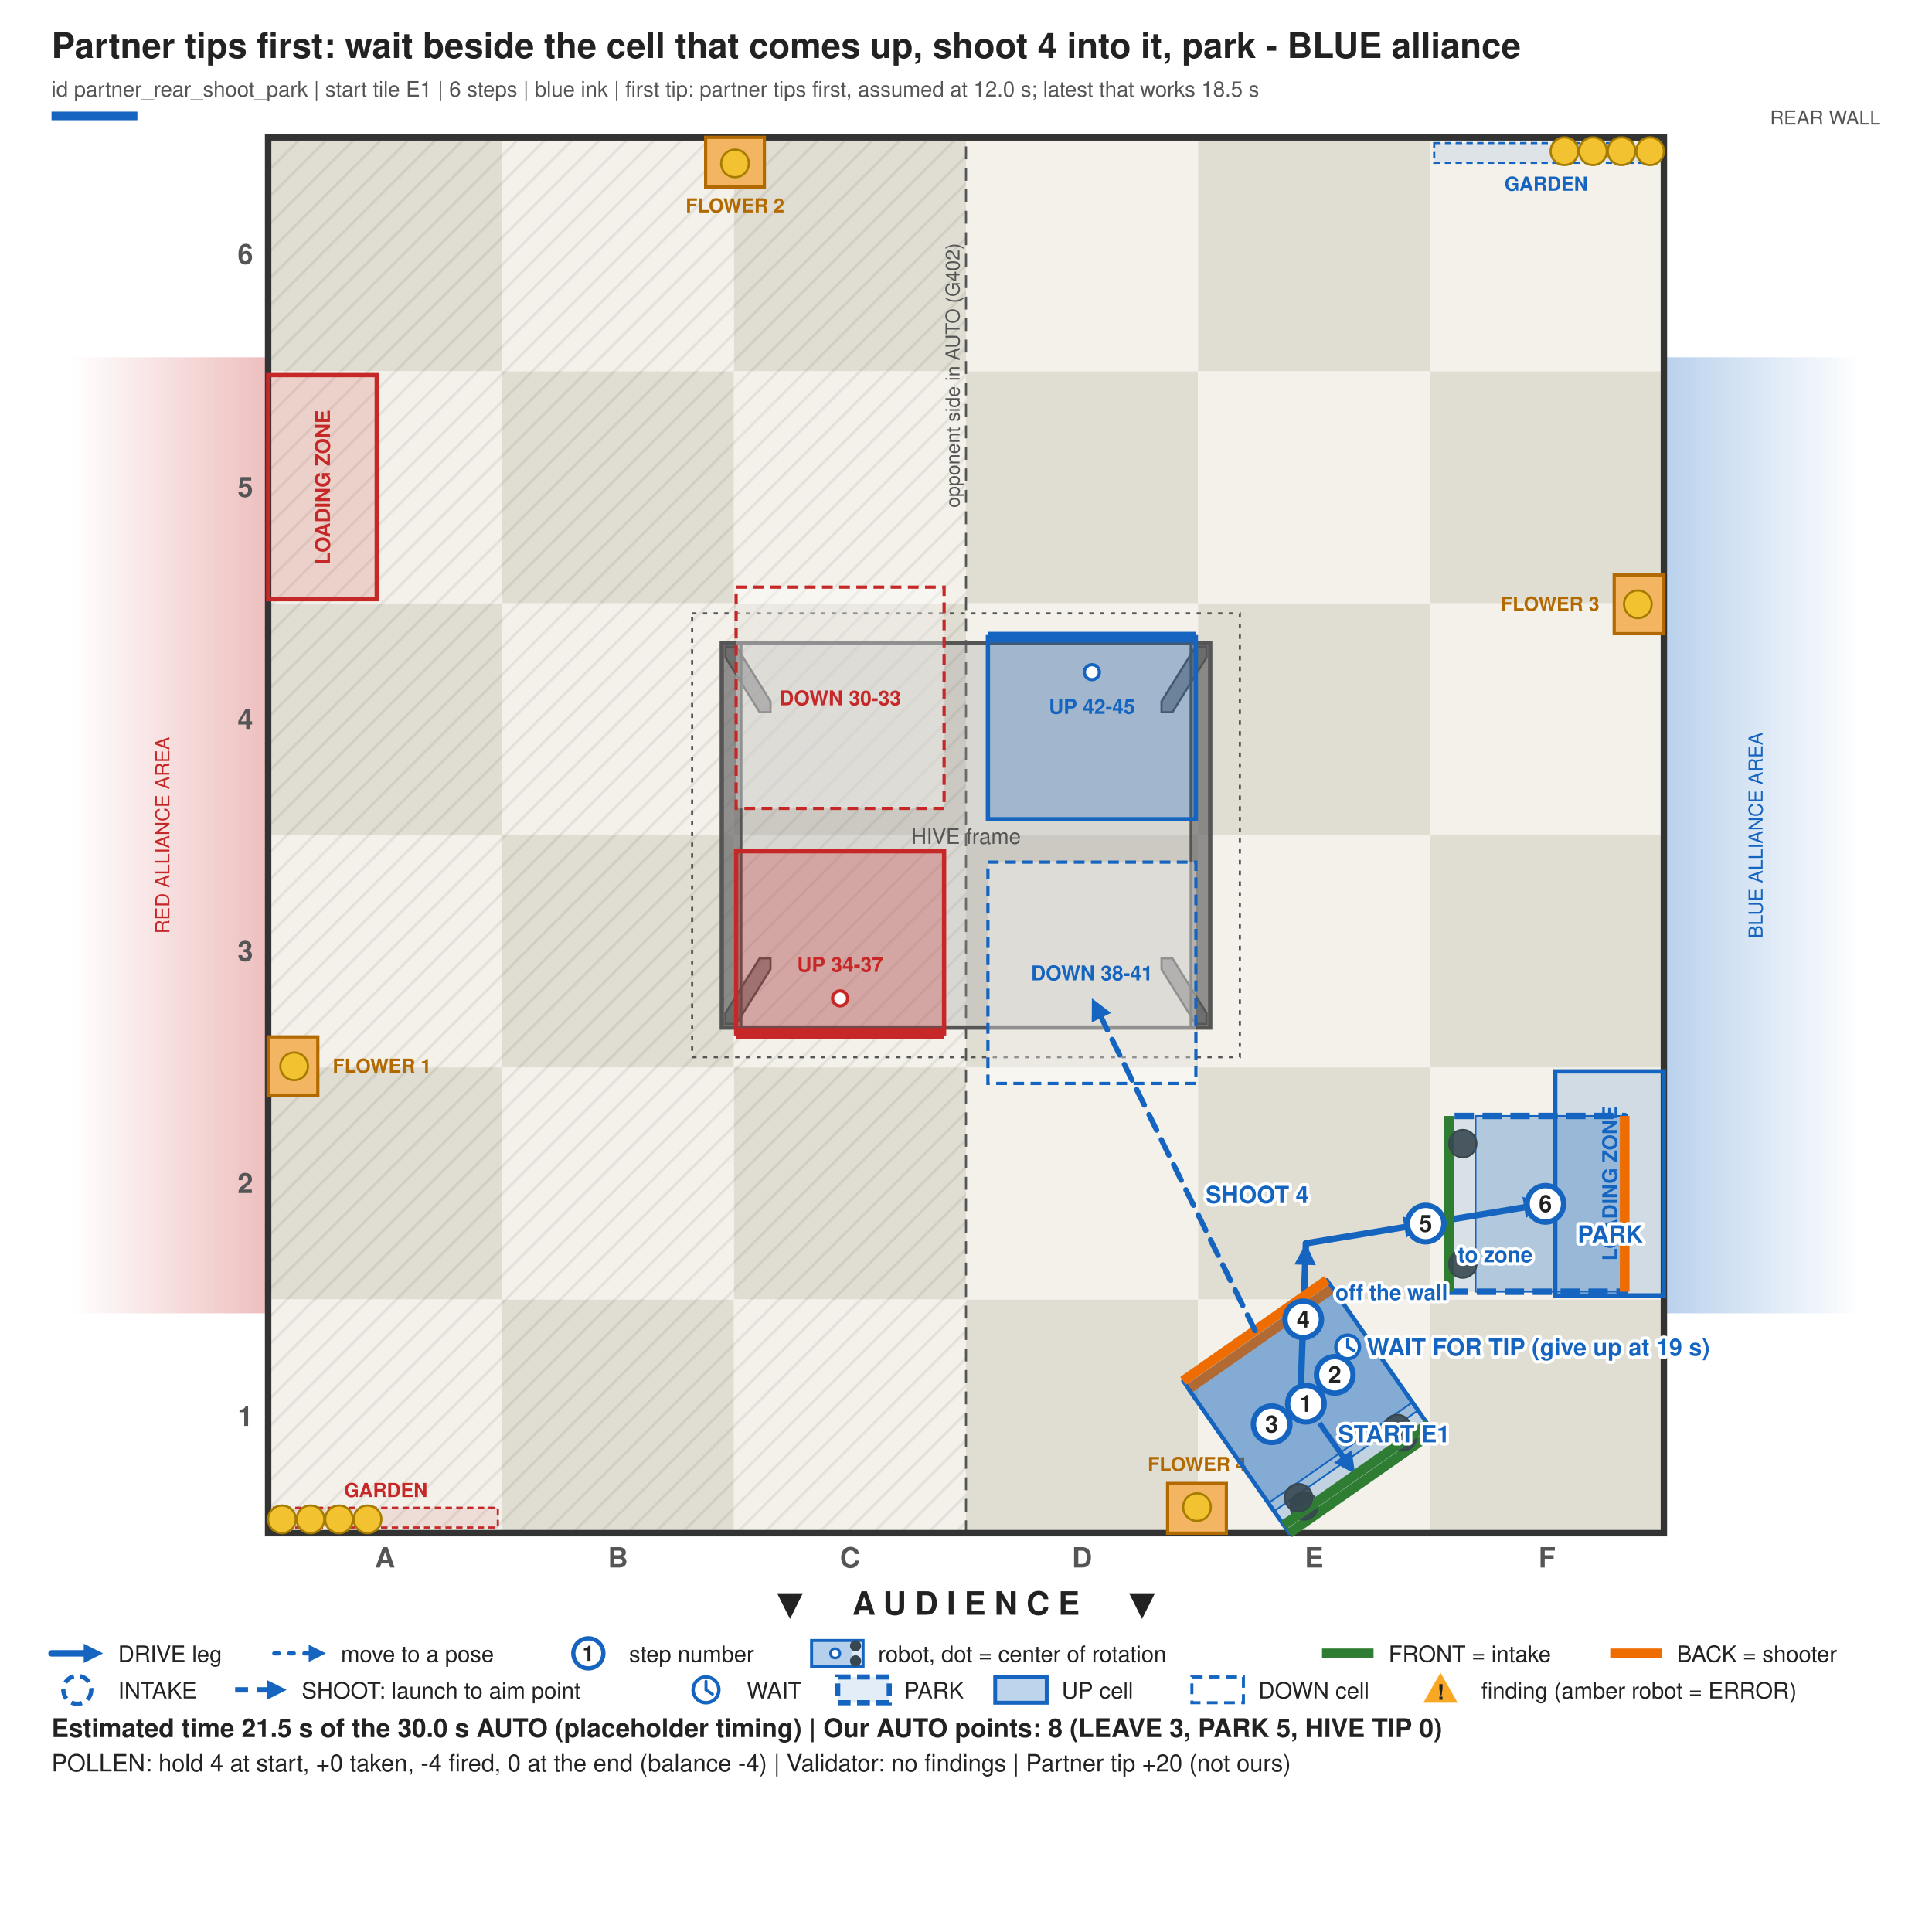
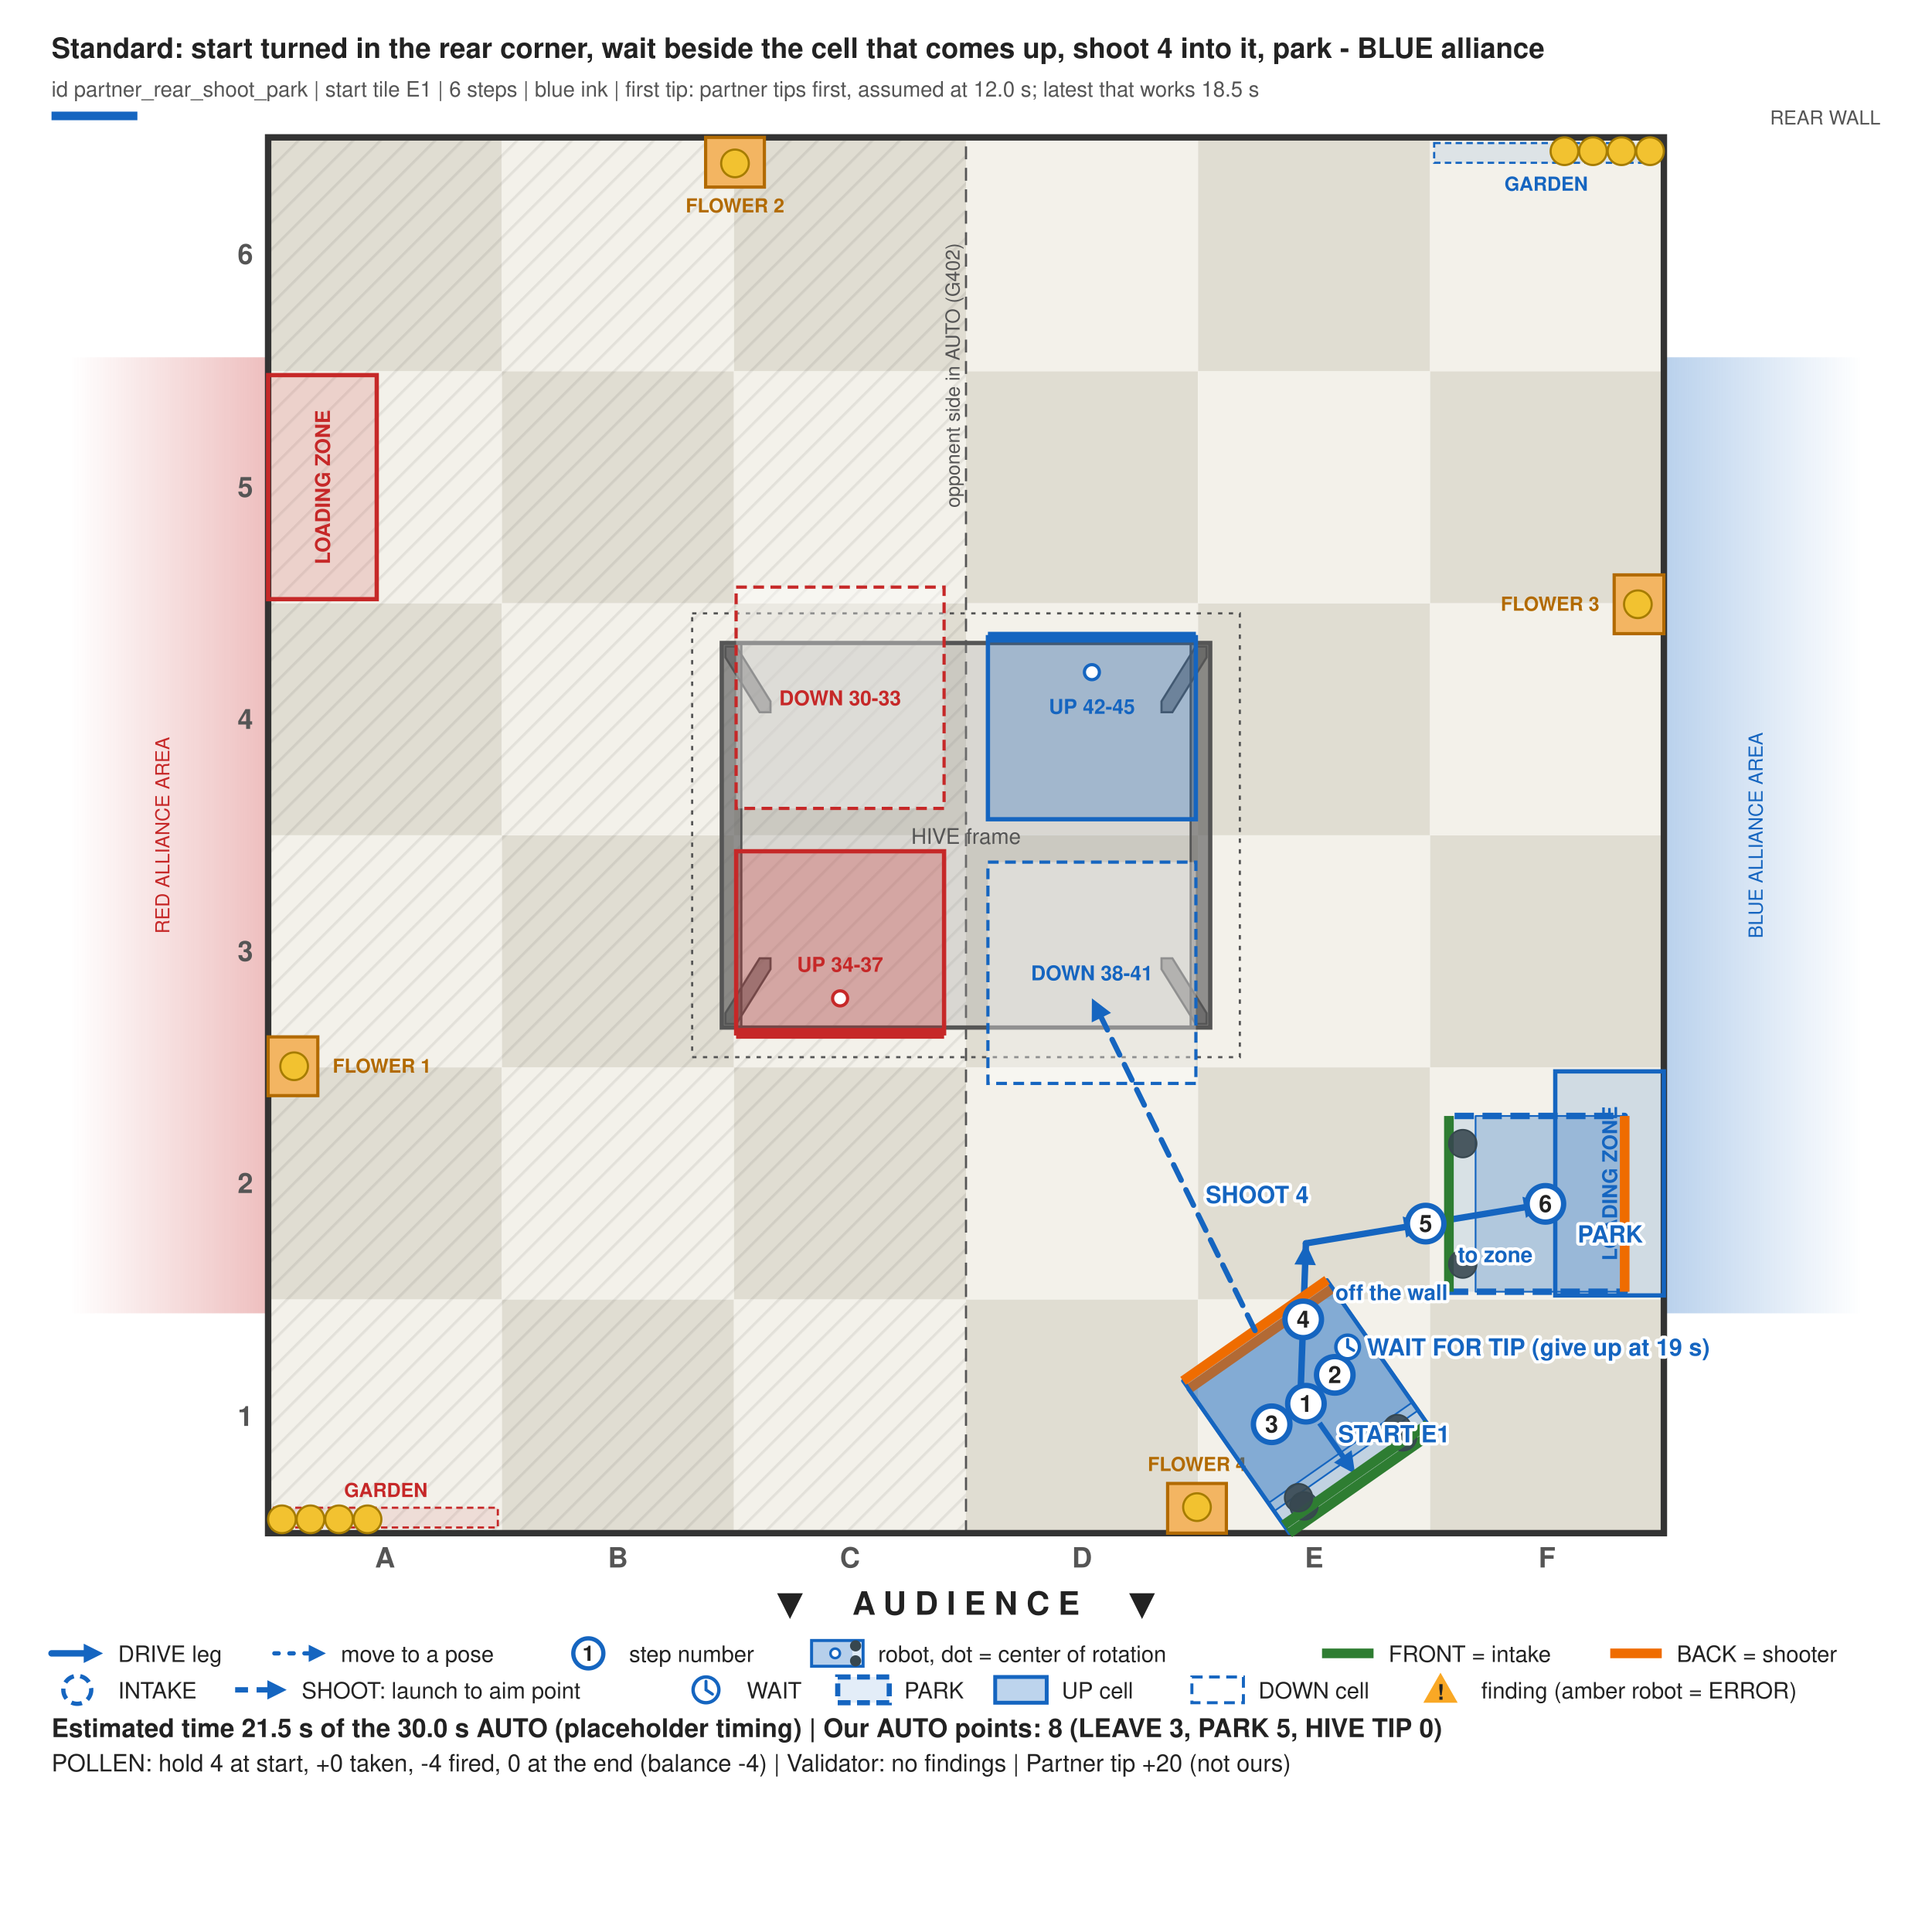
<svg xmlns="http://www.w3.org/2000/svg" viewBox="0 0 900 900" width="900" height="900" role="img" aria-labelledby="svg-title svg-desc" font-family="Helvetica, Arial, sans-serif">
  <defs>
    <linearGradient id="area-red" x1="1" y1="0" x2="0" y2="0">
      <stop offset="0" stop-color="#c62828" stop-opacity="0.30" />
      <stop offset="1" stop-color="#c62828" stop-opacity="0" />
    </linearGradient>
    <linearGradient id="area-blue" x1="0" y1="0" x2="1" y2="0">
      <stop offset="0" stop-color="#1565c0" stop-opacity="0.30" />
      <stop offset="1" stop-color="#1565c0" stop-opacity="0" />
    </linearGradient>
    <pattern id="opponent-hatch" width="9" height="9" patternUnits="userSpaceOnUse" patternTransform="rotate(45)">
      <line x1="0" y1="0" x2="0" y2="9" stroke="#000000" stroke-opacity="0.07" stroke-width="2.5" />
    </pattern>
  </defs>
  <rect id="background" x="0" y="0" width="900" height="900" fill="#ffffff" />
-   <text id="title" x="24" y="27" font-size="16.36" font-weight="bold" fill="#222222">Partner tips first: wait beside the cell that comes up, shoot 4 into it, park - BLUE alliance</text>
+   <text id="title" x="24" y="27" font-size="13.12" font-weight="bold" fill="#222222">Standard: start turned in the rear corner, wait beside the cell that comes up, shoot 4 into it, park - BLUE alliance</text>
  <text id="subtitle" x="24" y="45" font-size="9.9" fill="#555555">id partner_rear_shoot_park  |  start tile E1  |  6 steps  |  blue ink  |  first tip: partner tips first, assumed at 12.0 s; latest that works 18.5 s</text>
  <rect x="24" y="52" width="40" height="4" fill="#1565c0" />
  <g id="field">
    <rect class="alliance-area" data-alliance="RED" x="32.9" y="166.43" width="92" height="445.37" fill="url(#area-red)" />
    <rect class="alliance-area" data-alliance="BLUE" x="775.1" y="166.43" width="92" height="445.37" fill="url(#area-blue)" />
    <text x="78.9" y="389.12" font-size="9" fill="#c62828" text-anchor="middle" transform="rotate(-90 78.9 389.12)">RED ALLIANCE AREA</text>
    <text x="821.1" y="389.12" font-size="9" fill="#1565c0" text-anchor="middle" transform="rotate(-90 821.1 389.12)">BLUE ALLIANCE AREA</text>
    <rect class="tile" data-tile="A1" x="124.9" y="605.3" width="108.9" height="108.9" fill="#f3f1ea" />
    <rect class="tile" data-tile="A2" x="124.9" y="497.2" width="108.9" height="108.1" fill="#e0ddd2" />
    <rect class="tile" data-tile="A3" x="124.9" y="389.1" width="108.9" height="108.1" fill="#f3f1ea" />
    <rect class="tile" data-tile="A4" x="124.9" y="281" width="108.9" height="108.1" fill="#e0ddd2" />
    <rect class="tile" data-tile="A5" x="124.9" y="172.9" width="108.9" height="108.1" fill="#f3f1ea" />
    <rect class="tile" data-tile="A6" x="124.9" y="64" width="108.9" height="108.9" fill="#e0ddd2" />
    <rect class="tile" data-tile="B1" x="233.8" y="605.3" width="108.1" height="108.9" fill="#e0ddd2" />
    <rect class="tile" data-tile="B2" x="233.8" y="497.2" width="108.1" height="108.1" fill="#f3f1ea" />
    <rect class="tile" data-tile="B3" x="233.8" y="389.1" width="108.1" height="108.1" fill="#e0ddd2" />
    <rect class="tile" data-tile="B4" x="233.8" y="281" width="108.1" height="108.1" fill="#f3f1ea" />
    <rect class="tile" data-tile="B5" x="233.8" y="172.9" width="108.1" height="108.1" fill="#e0ddd2" />
    <rect class="tile" data-tile="B6" x="233.8" y="64" width="108.1" height="108.9" fill="#f3f1ea" />
    <rect class="tile" data-tile="C1" x="341.9" y="605.3" width="108.1" height="108.9" fill="#f3f1ea" />
    <rect class="tile" data-tile="C2" x="341.9" y="497.2" width="108.1" height="108.1" fill="#e0ddd2" />
    <rect class="tile" data-tile="C3" x="341.9" y="389.1" width="108.1" height="108.1" fill="#f3f1ea" />
    <rect class="tile" data-tile="C4" x="341.9" y="281" width="108.1" height="108.1" fill="#e0ddd2" />
    <rect class="tile" data-tile="C5" x="341.9" y="172.9" width="108.1" height="108.1" fill="#f3f1ea" />
    <rect class="tile" data-tile="C6" x="341.9" y="64" width="108.1" height="108.9" fill="#e0ddd2" />
    <rect class="tile" data-tile="D1" x="450" y="605.3" width="108.1" height="108.9" fill="#e0ddd2" />
    <rect class="tile" data-tile="D2" x="450" y="497.2" width="108.1" height="108.1" fill="#f3f1ea" />
    <rect class="tile" data-tile="D3" x="450" y="389.1" width="108.1" height="108.1" fill="#e0ddd2" />
    <rect class="tile" data-tile="D4" x="450" y="281" width="108.1" height="108.1" fill="#f3f1ea" />
    <rect class="tile" data-tile="D5" x="450" y="172.9" width="108.1" height="108.1" fill="#e0ddd2" />
    <rect class="tile" data-tile="D6" x="450" y="64" width="108.1" height="108.9" fill="#f3f1ea" />
    <rect class="tile" data-tile="E1" x="558.1" y="605.3" width="108.1" height="108.9" fill="#f3f1ea" />
    <rect class="tile" data-tile="E2" x="558.1" y="497.2" width="108.1" height="108.1" fill="#e0ddd2" />
    <rect class="tile" data-tile="E3" x="558.1" y="389.1" width="108.1" height="108.1" fill="#f3f1ea" />
    <rect class="tile" data-tile="E4" x="558.1" y="281" width="108.1" height="108.1" fill="#e0ddd2" />
    <rect class="tile" data-tile="E5" x="558.1" y="172.9" width="108.1" height="108.1" fill="#f3f1ea" />
    <rect class="tile" data-tile="E6" x="558.1" y="64" width="108.1" height="108.9" fill="#e0ddd2" />
    <rect class="tile" data-tile="F1" x="666.2" y="605.3" width="108.9" height="108.9" fill="#e0ddd2" />
    <rect class="tile" data-tile="F2" x="666.2" y="497.2" width="108.9" height="108.1" fill="#f3f1ea" />
    <rect class="tile" data-tile="F3" x="666.2" y="389.1" width="108.9" height="108.1" fill="#e0ddd2" />
    <rect class="tile" data-tile="F4" x="666.2" y="281" width="108.9" height="108.1" fill="#f3f1ea" />
    <rect class="tile" data-tile="F5" x="666.2" y="172.9" width="108.9" height="108.1" fill="#e0ddd2" />
    <rect class="tile" data-tile="F6" x="666.2" y="64" width="108.9" height="108.9" fill="#f3f1ea" />
    <rect id="opponent-side" x="124.9" y="64" width="325.1" height="650.2" fill="url(#opponent-hatch)" />
    <line id="side-line" x1="450" y1="714.2" x2="450" y2="64" stroke="#555555" stroke-width="1" stroke-dasharray="6 4" />
    <text id="opponent-label" x="447" y="174.86" font-size="9" fill="#555555" text-anchor="middle" transform="rotate(-90 447 174.86)">opponent side in AUTO (G402)</text>
    <text class="tile-label" x="179.35" y="730.2" font-size="13" font-weight="bold" text-anchor="middle" fill="#555555">A</text>
    <text class="tile-label" x="287.85" y="730.2" font-size="13" font-weight="bold" text-anchor="middle" fill="#555555">B</text>
    <text class="tile-label" x="395.95" y="730.2" font-size="13" font-weight="bold" text-anchor="middle" fill="#555555">C</text>
    <text class="tile-label" x="504.05" y="730.2" font-size="13" font-weight="bold" text-anchor="middle" fill="#555555">D</text>
    <text class="tile-label" x="612.15" y="730.2" font-size="13" font-weight="bold" text-anchor="middle" fill="#555555">E</text>
    <text class="tile-label" x="720.65" y="730.2" font-size="13" font-weight="bold" text-anchor="middle" fill="#555555">F</text>
    <text class="tile-label" x="117.9" y="664.25" font-size="13" font-weight="bold" text-anchor="end" fill="#555555">1</text>
    <text class="tile-label" x="117.9" y="555.75" font-size="13" font-weight="bold" text-anchor="end" fill="#555555">2</text>
    <text class="tile-label" x="117.9" y="447.65" font-size="13" font-weight="bold" text-anchor="end" fill="#555555">3</text>
    <text class="tile-label" x="117.9" y="339.55" font-size="13" font-weight="bold" text-anchor="end" fill="#555555">4</text>
    <text class="tile-label" x="117.9" y="231.45" font-size="13" font-weight="bold" text-anchor="end" fill="#555555">5</text>
    <text class="tile-label" x="117.9" y="122.95" font-size="13" font-weight="bold" text-anchor="end" fill="#555555">6</text>
    <rect id="field-border" x="124.9" y="64" width="650.2" height="650.2" fill="none" stroke="#333333" stroke-width="3" />
  </g>
  <g id="structures">
    <rect id="hive-frame" x="336.23" y="299.53" width="227.54" height="179.14" fill="#9a9a9a" fill-opacity="0.30" stroke="#555555" stroke-width="2" />
    <rect id="hive-keepout" x="322.43" y="285.73" width="255.14" height="206.74" fill="none" stroke="#555555" stroke-width="1" stroke-dasharray="2 3" />
    <g id="hive-solid">
      <polygon class="hive-foot" points="336.23,478.67 345.35,478.67 345.35,299.53 336.23,299.53" fill="#555555" fill-opacity="0.55" stroke="#555555" stroke-width="1" />
      <polygon class="hive-foot" points="554.65,478.67 563.77,478.67 563.77,299.53 554.65,299.53" fill="#555555" fill-opacity="0.55" stroke="#555555" stroke-width="1" />
      <polygon class="hive-foot" points="337.94,477.01 343,477.01 358.92,451.48 358.92,446.42 353.86,446.42 337.94,471.95" fill="#555555" fill-opacity="0.55" stroke="#555555" stroke-width="1" />
      <polygon class="hive-foot" points="337.94,306.25 353.86,331.78 358.92,331.78 358.92,326.72 343,301.19 337.94,301.19" fill="#555555" fill-opacity="0.55" stroke="#555555" stroke-width="1" />
      <polygon class="hive-foot" points="541.08,451.48 557,477.01 562.06,477.01 562.06,471.95 546.14,446.42 541.08,446.42" fill="#555555" fill-opacity="0.55" stroke="#555555" stroke-width="1" />
      <polygon class="hive-foot" points="541.08,331.78 546.14,331.78 562.06,306.25 562.06,301.19 557,301.19 541.08,326.72" fill="#555555" fill-opacity="0.55" stroke="#555555" stroke-width="1" />
    </g>
    <text x="450" y="393.1" font-size="10" fill="#555555" text-anchor="middle">HIVE frame</text>
    <g class="hive" data-alliance="RED">
      <g class="cell cell-down" data-alliance="RED" data-side="REAR">
        <rect x="342.91" y="273.5" width="96.88" height="103.09" fill="#ffffff" fill-opacity="0.35" stroke="#c62828" stroke-width="1.5" stroke-dasharray="5 3" />
        <text x="391.35" y="328.55" font-size="9.5" font-weight="bold" fill="#c62828" text-anchor="middle">DOWN 30-33</text>
      </g>
      <g class="cell cell-up" data-alliance="RED" data-side="AUDIENCE">
        <rect x="342.91" y="396.55" width="96.88" height="84.82" fill="#c62828" fill-opacity="0.28" stroke="#c62828" stroke-width="2" />
        <line class="cell-opening" x1="342.91" y1="481.38" x2="439.79" y2="481.38" stroke="#c62828" stroke-width="5" />
        <circle class="aim-point" cx="391.35" cy="465.08" r="3.5" fill="#ffffff" stroke="#c62828" stroke-width="1.5" />
        <text x="391.35" y="452.68" font-size="9.5" font-weight="bold" fill="#c62828" text-anchor="middle">UP 34-37</text>
      </g>
    </g>
    <g class="hive" data-alliance="BLUE">
      <g class="cell cell-down" data-alliance="BLUE" data-side="AUDIENCE">
        <rect x="460.21" y="401.61" width="96.88" height="103.09" fill="#ffffff" fill-opacity="0.35" stroke="#1565c0" stroke-width="1.5" stroke-dasharray="5 3" />
        <text x="508.65" y="456.66" font-size="9.5" font-weight="bold" fill="#1565c0" text-anchor="middle">DOWN 38-41</text>
      </g>
      <g class="cell cell-up" data-alliance="BLUE" data-side="REAR">
        <rect x="460.21" y="296.82" width="96.88" height="84.82" fill="#1565c0" fill-opacity="0.28" stroke="#1565c0" stroke-width="2" />
        <line class="cell-opening" x1="460.21" y1="296.82" x2="557.09" y2="296.82" stroke="#1565c0" stroke-width="5" />
        <circle class="aim-point" cx="508.65" cy="313.12" r="3.5" fill="#ffffff" stroke="#1565c0" stroke-width="1.5" />
        <text x="508.65" y="332.52" font-size="9.5" font-weight="bold" fill="#1565c0" text-anchor="middle">UP 42-45</text>
      </g>
    </g>
    <g class="flower" data-flower="1">
      <rect x="124.9" y="483.02" width="23.15" height="27.37" fill="#f3b562" stroke="#b26a00" stroke-width="1.5" />
      <circle cx="137.02" cy="496.71" r="6.44" fill="#f2c230" stroke="#a67c00" stroke-width="1" />
      <text x="154.95" y="499.71" font-size="9" fill="#b26a00" font-weight="bold" text-anchor="start">FLOWER 1</text>
    </g>
    <g class="flower" data-flower="2">
      <rect x="328.71" y="64" width="27.37" height="23.15" fill="#f3b562" stroke="#b26a00" stroke-width="1.5" />
      <circle cx="342.39" cy="76.12" r="6.44" fill="#f2c230" stroke="#a67c00" stroke-width="1" />
      <text x="342.39" y="98.95" font-size="9" fill="#b26a00" font-weight="bold" text-anchor="middle">FLOWER 2</text>
    </g>
    <g class="flower" data-flower="3">
      <rect x="751.95" y="267.81" width="23.15" height="27.37" fill="#f3b562" stroke="#b26a00" stroke-width="1.5" />
      <circle cx="762.98" cy="281.49" r="6.44" fill="#f2c230" stroke="#a67c00" stroke-width="1" />
      <text x="745.05" y="284.49" font-size="9" fill="#b26a00" font-weight="bold" text-anchor="end">FLOWER 3</text>
    </g>
    <g class="flower" data-flower="4">
      <rect x="543.92" y="691.05" width="27.37" height="23.15" fill="#f3b562" stroke="#b26a00" stroke-width="1.5" />
      <circle cx="557.61" cy="702.08" r="6.44" fill="#f2c230" stroke="#a67c00" stroke-width="1" />
      <text x="557.61" y="685.25" font-size="9" fill="#b26a00" font-weight="bold" text-anchor="middle">FLOWER 4</text>
    </g>
    <g class="garden" data-alliance="RED">
      <rect x="127.54" y="702.36" width="104.37" height="9.2" fill="#c62828" fill-opacity="0.10" stroke="#c62828" stroke-width="1" stroke-dasharray="3 2" />
      <circle class="pollen" cx="131.34" cy="707.76" r="6.44" fill="#f2c230" stroke="#a67c00" stroke-width="1" />
      <circle class="pollen" cx="144.63" cy="707.76" r="6.44" fill="#f2c230" stroke="#a67c00" stroke-width="1" />
      <circle class="pollen" cx="157.93" cy="707.76" r="6.44" fill="#f2c230" stroke="#a67c00" stroke-width="1" />
      <circle class="pollen" cx="171.22" cy="707.76" r="6.44" fill="#f2c230" stroke="#a67c00" stroke-width="1" />
      <text x="179.73" y="697.36" font-size="9" fill="#c62828" text-anchor="middle" font-weight="bold">GARDEN</text>
    </g>
    <g class="loading-zone" data-alliance="RED">
      <rect x="124.9" y="174.74" width="50.6" height="104.37" fill="#c62828" fill-opacity="0.16" stroke="#c62828" stroke-width="2" />
      <text x="150.2" y="230.43" font-size="9.5" font-weight="bold" fill="#c62828" text-anchor="middle" transform="rotate(-90 150.2 226.93)">LOADING ZONE</text>
    </g>
    <g class="garden" data-alliance="BLUE">
      <rect x="668.09" y="66.64" width="104.37" height="9.2" fill="#1565c0" fill-opacity="0.10" stroke="#1565c0" stroke-width="1" stroke-dasharray="3 2" />
      <circle class="pollen" cx="768.66" cy="70.44" r="6.44" fill="#f2c230" stroke="#a67c00" stroke-width="1" />
      <circle class="pollen" cx="755.37" cy="70.44" r="6.44" fill="#f2c230" stroke="#a67c00" stroke-width="1" />
      <circle class="pollen" cx="742.07" cy="70.44" r="6.44" fill="#f2c230" stroke="#a67c00" stroke-width="1" />
      <circle class="pollen" cx="728.78" cy="70.44" r="6.44" fill="#f2c230" stroke="#a67c00" stroke-width="1" />
      <text x="720.27" y="88.84" font-size="9" fill="#1565c0" text-anchor="middle" font-weight="bold">GARDEN</text>
    </g>
    <g class="loading-zone" data-alliance="BLUE">
      <rect x="724.5" y="499.09" width="50.6" height="104.37" fill="#1565c0" fill-opacity="0.16" stroke="#1565c0" stroke-width="2" />
      <text x="749.8" y="554.77" font-size="9.5" font-weight="bold" fill="#1565c0" text-anchor="middle" transform="rotate(-90 749.8 551.27)">LOADING ZONE</text>
    </g>
    <text id="audience-label" x="450" y="752.2" font-size="15" font-weight="bold" letter-spacing="4" text-anchor="middle" fill="#222222">AUDIENCE</text>
    <polygon class="compass-arrow" points="362,742.2 374,742.2 368,754.2" fill="#222222" />
    <polygon class="compass-arrow" points="526,742.2 538,742.2 532,754.2" fill="#222222" />
    <text x="876" y="58" font-size="9" fill="#555555" text-anchor="end">REAR WALL</text>
  </g>
  <g id="route" data-ink="#1565c0" data-alliance="BLUE" data-route="partner_rear_shoot_park">
    <g class="approach" data-step="3">
      <line x1="608.35" y1="653.9" x2="605.82" y2="650.04" stroke="#1565c0" stroke-width="2" stroke-dasharray="2 5" stroke-linecap="round" opacity="0.85" />
      <polygon class="arrowhead" points="605.82,650.04 613.55,654.54 606.86,658.92" fill="#1565c0" />
    </g>
    <g class="drive-leg" data-step="4" data-mode="CONSTANT">
      <path class="leg" d="M 605.82 650.04 L 608.35 579.2" fill="none" stroke="#1565c0" stroke-width="3" stroke-linecap="round" stroke-linejoin="round" />
      <polygon class="arrowhead" points="608.35,579.2 612.99,589.37 603,589.02" fill="#1565c0" />
    </g>
    <g class="drive-leg" data-step="5" data-mode="LINEAR">
      <path class="leg" d="M 608.35 579.2 L 719.9 560.8" fill="none" stroke="#1565c0" stroke-width="3" stroke-linecap="round" stroke-linejoin="round" />
      <polygon class="arrowhead" points="664.13,570 655.07,576.56 653.44,566.69" fill="#1565c0" />
      <polygon class="arrowhead" points="719.9,560.8 710.85,567.36 709.22,557.49" fill="#1565c0" />
    </g>
    <g id="start-footprint" class="footprint start" data-step="1">
      <polygon class="outline" points="667.66,667.24 620.7,600.16 553.63,647.13 600.59,714.2" fill="#1565c0" fill-opacity="0.14" stroke="#1565c0" stroke-width="1.8" stroke-linejoin="round" />
      <polygon class="chassis" points="660.54,657.06 620.7,600.16 553.63,647.13 593.47,704.03" fill="#1565c0" fill-opacity="0.2" stroke="#1565c0" stroke-width="0.8" stroke-linejoin="round" />
      <line class="front-edge" x1="667.66" y1="667.24" x2="600.59" y2="714.2" stroke="#2e7d32" stroke-width="4.5" />
      <line class="back-edge" x1="620.7" y1="600.16" x2="553.63" y2="647.13" stroke="#ef6c00" stroke-width="4.5" />
      <circle class="wheel" data-wheel="LEFT" cx="653.42" cy="669.35" r="6.44" fill="#37474f" fill-opacity="0.88" stroke="#37474f" stroke-width="0.8" />
      <circle class="wheel" data-wheel="RIGHT" cx="607.45" cy="701.54" r="6.44" fill="#37474f" fill-opacity="0.88" stroke="#37474f" stroke-width="0.8" />
      <g class="pose-point" data-x="105.1" data-y="13.11">
        <circle cx="608.35" cy="653.9" r="3.4" fill="#ffffff" fill-opacity="0.92" stroke="#1565c0" stroke-width="1.6" />
        <line x1="604.95" y1="653.9" x2="611.75" y2="653.9" stroke="#1565c0" stroke-width="1" />
        <line x1="608.35" y1="650.5" x2="608.35" y2="657.3" stroke="#1565c0" stroke-width="1" />
      </g>
      <line class="heading-arrow" x1="614.66" y1="662.91" x2="626.67" y2="680.07" stroke="#1565c0" stroke-width="2.5" />
      <polygon class="arrowhead" points="631.26,686.62 621.43,681.3 629.62,675.56" fill="#1565c0" />
    </g>
    <g class="shoot-pose" data-step="3" data-nominal="false">
      <polygon class="outline" points="665.13,663.37 618.17,596.3 551.1,643.26 598.06,710.34" fill="#1565c0" fill-opacity="0.1" stroke="#1565c0" stroke-width="1.8" stroke-linejoin="round" />
      <polygon class="chassis" points="658.01,653.2 618.17,596.3 551.1,643.26 590.94,700.16" fill="#1565c0" fill-opacity="0.2" stroke="#1565c0" stroke-width="0.8" stroke-linejoin="round" />
      <line class="front-edge" x1="665.13" y1="663.37" x2="598.06" y2="710.34" stroke="#2e7d32" stroke-width="4.5" />
      <line class="back-edge" x1="618.17" y1="596.3" x2="551.1" y2="643.26" stroke="#ef6c00" stroke-width="4.5" />
      <circle class="wheel" data-wheel="LEFT" cx="650.89" cy="665.48" r="6.44" fill="#37474f" fill-opacity="0.88" stroke="#37474f" stroke-width="0.8" />
      <circle class="wheel" data-wheel="RIGHT" cx="604.92" cy="697.67" r="6.44" fill="#37474f" fill-opacity="0.88" stroke="#37474f" stroke-width="0.8" />
      <g class="pose-point" data-x="104.55" data-y="13.95">
        <circle cx="605.82" cy="650.04" r="3.4" fill="#ffffff" fill-opacity="0.92" stroke="#1565c0" stroke-width="1.6" />
        <line x1="602.42" y1="650.04" x2="609.22" y2="650.04" stroke="#1565c0" stroke-width="1" />
        <line x1="605.82" y1="646.64" x2="605.82" y2="653.44" stroke="#1565c0" stroke-width="1" />
      </g>
      <line class="shot" x1="584.63" y1="619.78" x2="512.62" y2="473.16" stroke="#1565c0" stroke-width="2.5" stroke-dasharray="8 5" stroke-linecap="round" />
      <polygon class="arrowhead" points="508.65,465.08 517.55,471.85 508.57,476.26" fill="#1565c0" />
    </g>
    <g class="park-outline" data-step="6">
      <polygon class="outline" points="674.96,601.74 756.84,601.74 756.84,519.86 674.96,519.86" fill="#1565c0" fill-opacity="0.12" stroke="#1565c0" stroke-width="3" stroke-dasharray="9 4" stroke-linejoin="round" />
      <polygon class="chassis" points="687.38,601.74 756.84,601.74 756.84,519.86 687.38,519.86" fill="#1565c0" fill-opacity="0.2" stroke="#1565c0" stroke-width="0.8" stroke-linejoin="round" />
      <line class="front-edge" x1="674.96" y1="601.74" x2="674.96" y2="519.86" stroke="#2e7d32" stroke-width="4.5" />
      <line class="back-edge" x1="756.84" y1="601.74" x2="756.84" y2="519.86" stroke="#ef6c00" stroke-width="4.5" />
      <circle class="wheel" data-wheel="LEFT" cx="681.4" cy="588.86" r="6.44" fill="#37474f" fill-opacity="0.88" stroke="#37474f" stroke-width="0.8" />
      <circle class="wheel" data-wheel="RIGHT" cx="681.4" cy="532.74" r="6.44" fill="#37474f" fill-opacity="0.88" stroke="#37474f" stroke-width="0.8" />
      <g class="pose-point" data-x="129.35" data-y="33.35">
        <circle cx="719.9" cy="560.8" r="3.4" fill="#ffffff" fill-opacity="0.92" stroke="#1565c0" stroke-width="1.6" />
        <line x1="716.5" y1="560.8" x2="723.3" y2="560.8" stroke="#1565c0" stroke-width="1" />
        <line x1="719.9" y1="557.4" x2="719.9" y2="564.2" stroke="#1565c0" stroke-width="1" />
      </g>
    </g>
    <g id="badges">
      <g class="badge" data-step="1" data-kind="START">
        <circle cx="608.35" cy="653.9" r="8.5" fill="#ffffff" stroke="#1565c0" stroke-width="2.5" />
        <text x="608.35" y="657.7" font-size="11" font-weight="bold" text-anchor="middle" fill="#222222">1</text>
      </g>
      <g class="badge" data-step="2" data-kind="WAIT_FOR_TIP">
        <circle cx="621.79" cy="640.47" r="8.5" fill="#ffffff" stroke="#1565c0" stroke-width="2.5" />
        <text x="621.79" y="644.27" font-size="11" font-weight="bold" text-anchor="middle" fill="#222222">2</text>
      </g>
      <g class="badge" data-step="3" data-kind="SHOOT">
        <circle cx="592.39" cy="663.48" r="8.5" fill="#ffffff" stroke="#1565c0" stroke-width="2.5" />
        <text x="592.39" y="667.28" font-size="11" font-weight="bold" text-anchor="middle" fill="#222222">3</text>
      </g>
      <g class="badge" data-step="4" data-kind="DRIVE">
        <circle cx="607.09" cy="614.62" r="8.5" fill="#ffffff" stroke="#1565c0" stroke-width="2.5" />
        <text x="607.09" y="618.42" font-size="11" font-weight="bold" text-anchor="middle" fill="#222222">4</text>
      </g>
      <g class="badge" data-step="5" data-kind="DRIVE">
        <circle cx="664.13" cy="570" r="8.5" fill="#ffffff" stroke="#1565c0" stroke-width="2.5" />
        <text x="664.13" y="573.8" font-size="11" font-weight="bold" text-anchor="middle" fill="#222222">5</text>
      </g>
      <g class="badge" data-step="6" data-kind="PARK">
        <circle cx="719.9" cy="560.8" r="8.5" fill="#ffffff" stroke="#1565c0" stroke-width="2.5" />
        <text x="719.9" y="564.6" font-size="11" font-weight="bold" text-anchor="middle" fill="#222222">6</text>
      </g>
    </g>
    <g id="step-labels">
      <text class="step-label" x="623.35" y="671.9" font-size="11" font-weight="bold" fill="#1565c0" text-anchor="start" stroke="#ffffff" stroke-width="3" stroke-linejoin="round" paint-order="stroke">START E1</text>
      <g class="clock">
        <circle cx="627.79" cy="627.47" r="5.5" fill="#ffffff" stroke="#1565c0" stroke-width="1.6" />
        <polyline points="627.79,623.97 627.79,627.47 630.59,629.07" fill="none" stroke="#1565c0" stroke-width="1.4" stroke-linecap="round" />
      </g>
      <text class="step-label" x="636.79" y="631.47" font-size="11" font-weight="bold" fill="#1565c0" text-anchor="start" stroke="#ffffff" stroke-width="3" stroke-linejoin="round" paint-order="stroke">WAIT FOR TIP (give up at 19 s)</text>
      <text class="step-label" x="561.64" y="560.43" font-size="11" font-weight="bold" fill="#1565c0" text-anchor="start" stroke="#ffffff" stroke-width="3" stroke-linejoin="round" paint-order="stroke">SHOOT 4</text>
      <text class="step-label" x="622.09" y="605.62" font-size="10" font-weight="bold" fill="#1565c0" text-anchor="start" stroke="#ffffff" stroke-width="3" stroke-linejoin="round" paint-order="stroke">off the wall</text>
      <text class="step-label" x="679.13" y="588" font-size="10" font-weight="bold" fill="#1565c0" text-anchor="start" stroke="#ffffff" stroke-width="3" stroke-linejoin="round" paint-order="stroke">to zone</text>
      <text class="step-label" x="734.9" y="578.8" font-size="11" font-weight="bold" fill="#1565c0" text-anchor="start" stroke="#ffffff" stroke-width="3" stroke-linejoin="round" paint-order="stroke">PARK</text>
    </g>
    <g id="issue-marks">
</g>
  </g>
  <g id="legend">
    <g class="legend-item" data-icon="drive">
      <line x1="24" y1="770.2" x2="40" y2="770.2" stroke="#1565c0" stroke-width="3" stroke-linecap="round" />
      <polygon class="arrowhead" points="48,770.2 39,774.7 39,765.7" fill="#1565c0" />
      <text x="55" y="774.2" font-size="10.5" fill="#222222">DRIVE leg</text>
    </g>
    <g class="legend-item" data-icon="approach">
      <line x1="127.81" y1="770.2" x2="143.81" y2="770.2" stroke="#1565c0" stroke-width="2" stroke-dasharray="2 5" stroke-linecap="round" />
      <polygon class="arrowhead" points="151.81,770.2 143.81,774.2 143.81,766.2" fill="#1565c0" />
      <text x="158.81" y="774.2" font-size="10.5" fill="#222222">move to a pose</text>
    </g>
    <g class="legend-item" data-icon="badge">
      <circle cx="274.07" cy="770.2" r="7" fill="#ffffff" stroke="#1565c0" stroke-width="2" />
      <text x="274.07" y="773.7" font-size="10" font-weight="bold" text-anchor="middle" fill="#222222">1</text>
      <text x="293.07" y="774.2" font-size="10.5" fill="#222222">step number</text>
    </g>
    <g class="legend-item" data-icon="robot">
      <rect x="378.06" y="764.2" width="24" height="12" fill="#1565c0" fill-opacity="0.14" stroke="#1565c0" stroke-width="1.4" />
      <rect x="378.06" y="764.2" width="19" height="12" fill="#1565c0" fill-opacity="0.2" />
      <circle cx="398.56" cy="766.7" r="2.6" fill="#37474f" />
      <circle cx="398.56" cy="773.7" r="2.6" fill="#37474f" />
      <circle cx="389.06" cy="770.2" r="2.2" fill="#ffffff" stroke="#1565c0" stroke-width="1.2" />
      <text x="409.06" y="774.2" font-size="10.5" fill="#222222">robot, dot = center of rotation</text>
    </g>
    <g class="legend-item" data-icon="front">
      <line x1="615.85" y1="770.2" x2="639.85" y2="770.2" stroke="#2e7d32" stroke-width="4.5" />
      <text x="646.85" y="774.2" font-size="10.5" fill="#222222">FRONT = intake</text>
    </g>
    <g class="legend-item" data-icon="back">
      <line x1="750.11" y1="770.2" x2="774.11" y2="770.2" stroke="#ef6c00" stroke-width="4.5" />
      <text x="781.11" y="774.2" font-size="10.5" fill="#222222">BACK = shooter</text>
    </g>
    <g class="legend-item" data-icon="intake">
      <circle cx="36" cy="787.2" r="6.5" fill="none" stroke="#1565c0" stroke-width="2" stroke-dasharray="5 3" />
      <text x="55" y="791.2" font-size="10.5" fill="#222222">INTAKE</text>
    </g>
    <g class="legend-item" data-icon="shoot">
      <line x1="109.54" y1="787.2" x2="125.54" y2="787.2" stroke="#1565c0" stroke-width="2.5" stroke-dasharray="6 4" />
      <polygon class="arrowhead" points="133.54,787.2 124.54,791.7 124.54,782.7" fill="#1565c0" />
      <text x="140.54" y="791.2" font-size="10.5" fill="#222222">SHOOT: launch to aim point</text>
    </g>
    <g class="legend-item" data-icon="wait">
      <circle cx="328.88" cy="787.2" r="6" fill="#ffffff" stroke="#1565c0" stroke-width="1.6" />
      <polyline points="328.88,783.2 328.88,787.2 331.88,789.2" fill="none" stroke="#1565c0" stroke-width="1.4" stroke-linecap="round" />
      <text x="347.88" y="791.2" font-size="10.5" fill="#222222">WAIT</text>
    </g>
    <g class="legend-item" data-icon="park">
      <rect x="390.24" y="781.2" width="24" height="12" fill="#1565c0" fill-opacity="0.12" stroke="#1565c0" stroke-width="2.4" stroke-dasharray="6 3" />
      <text x="421.24" y="791.2" font-size="10.5" fill="#222222">PARK</text>
    </g>
    <g class="legend-item" data-icon="up">
      <rect x="463.6" y="781.2" width="24" height="12" fill="#1565c0" fill-opacity="0.28" stroke="#1565c0" stroke-width="1.8" />
      <text x="494.6" y="791.2" font-size="10.5" fill="#222222">UP cell</text>
    </g>
    <g class="legend-item" data-icon="down">
      <rect x="555.23" y="781.2" width="24" height="12" fill="#ffffff" fill-opacity="0.35" stroke="#1565c0" stroke-width="1.4" stroke-dasharray="5 3" />
      <text x="586.23" y="791.2" font-size="10.5" fill="#222222">DOWN cell</text>
    </g>
    <g class="legend-item" data-icon="issue">
      <polygon points="671.04,779.2 679.04,793.2 663.04,793.2" fill="#f9a825" />
      <text x="671.04" y="791.8" font-size="10" font-weight="bold" text-anchor="middle" fill="#222222">!</text>
      <text x="690.04" y="791.2" font-size="10.5" fill="#222222">finding (amber robot = ERROR)</text>
    </g>
  </g>
  <g id="footer">
    <text id="footer-metrics" x="24" y="809.2" font-size="12" font-weight="bold" fill="#222222">Estimated time 21.5 s of the 30.0 s AUTO (placeholder timing)   |   Our AUTO points: 8  (LEAVE 3, PARK 5, HIVE TIP 0)</text>
    <text id="footer-pollen" x="24" y="825.2" font-size="11.1" fill="#222222">POLLEN: hold 4 at start, +0 taken, -4 fired, 0 at the end (balance -4)   |   Validator: no findings   |   Partner tip +20 (not ours)</text>
  </g>
</svg>
